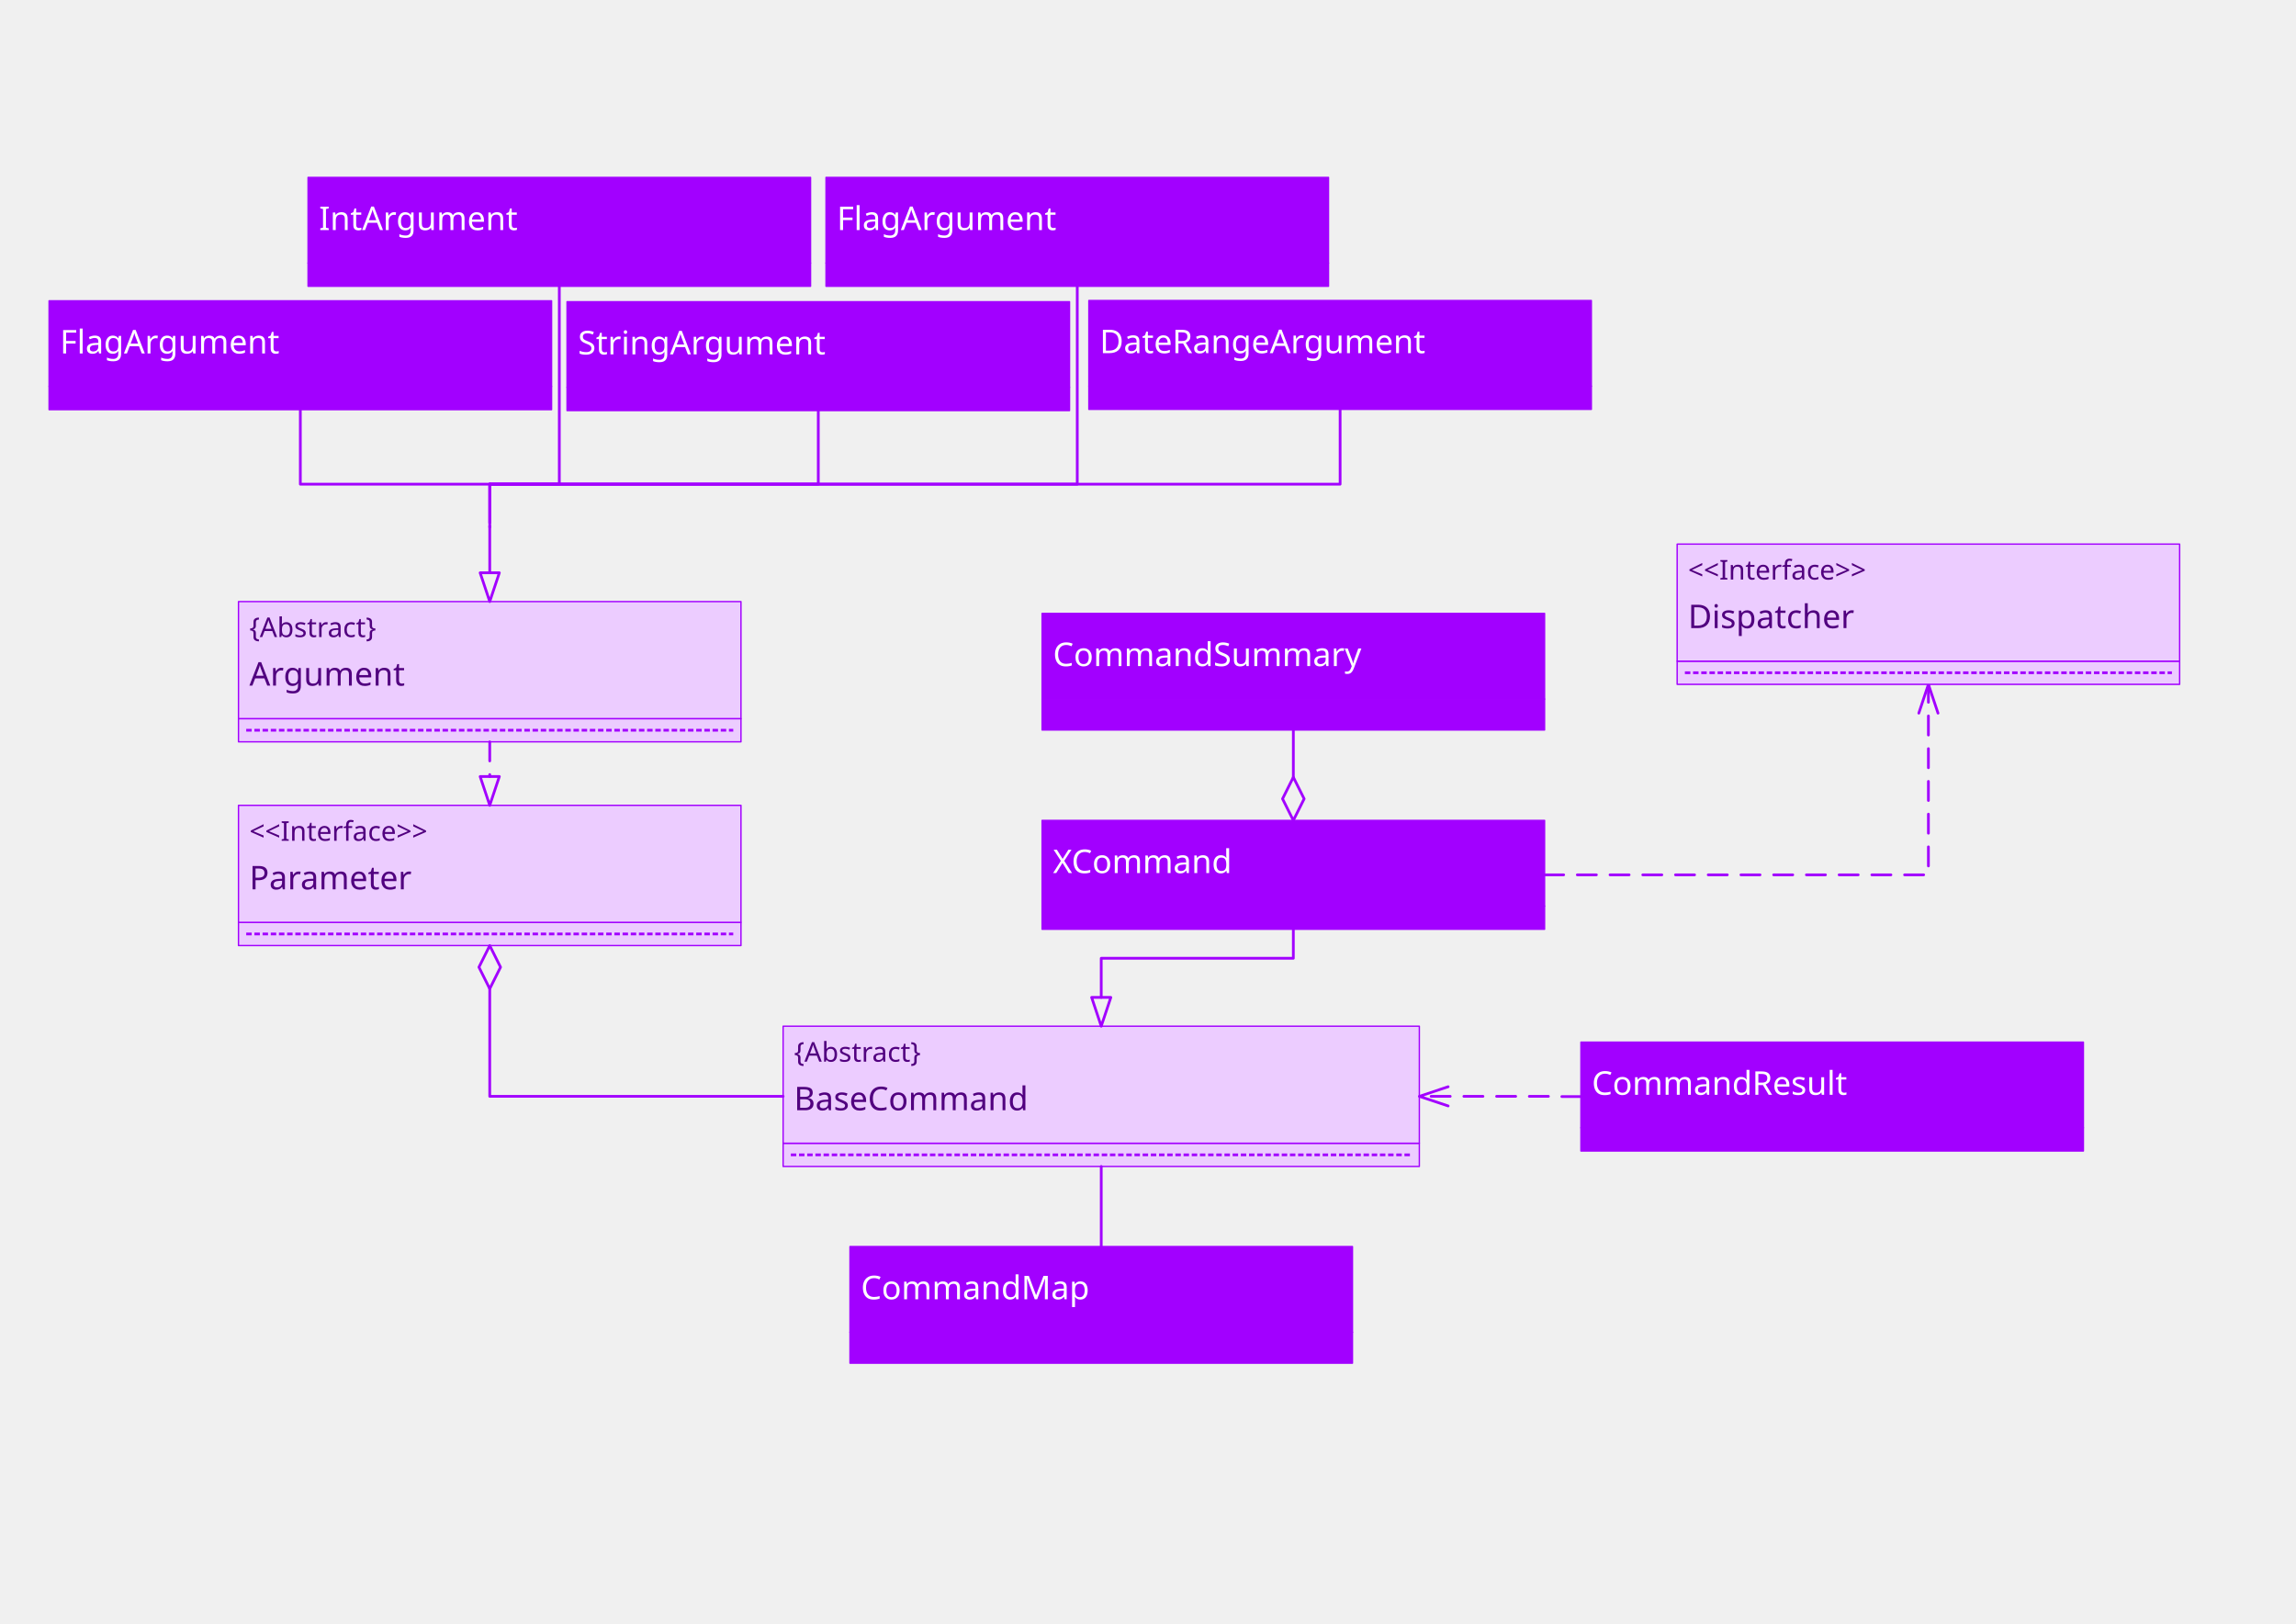
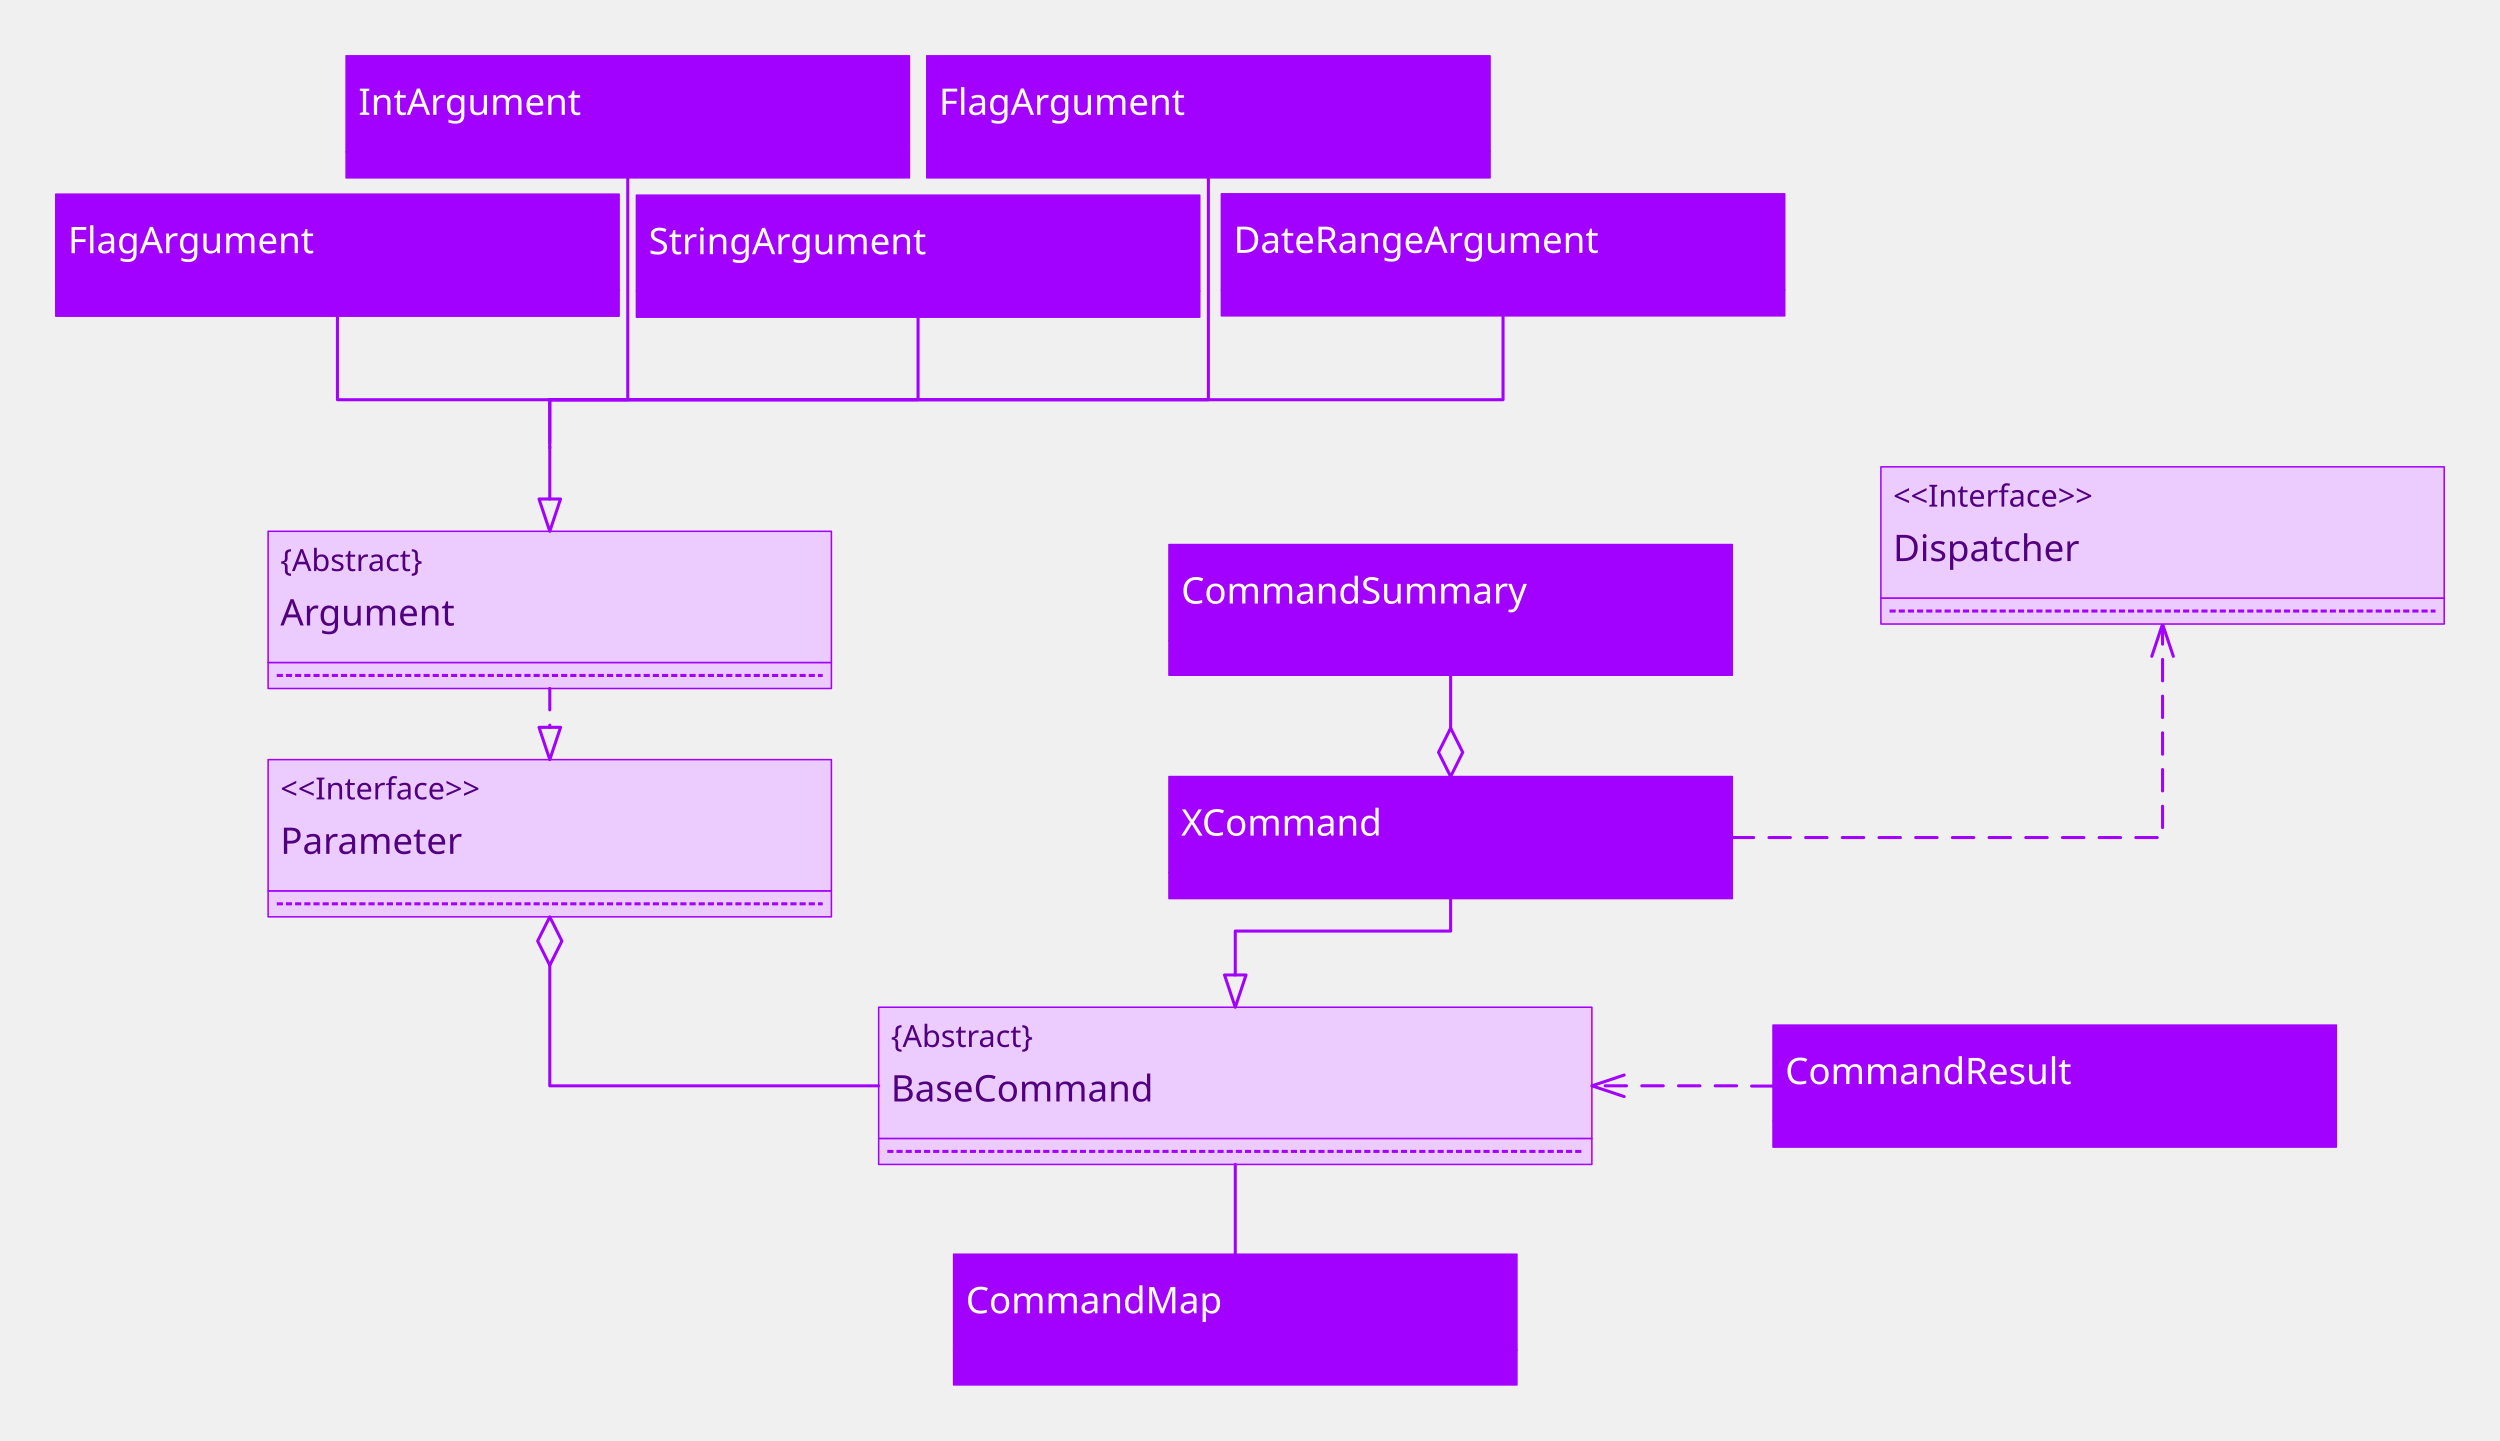
- <svg xmlns="http://www.w3.org/2000/svg" xmlns:xlink="http://www.w3.org/1999/xlink" width="11.693in" height="8.268in" viewBox="0 0 841.89 595.276" xml:space="preserve" color-interpolation-filters="sRGB" class="st15">
+ <svg xmlns="http://www.w3.org/2000/svg" xmlns:xlink="http://www.w3.org/1999/xlink" width="11.357in" height="6.545in" viewBox="0 0 817.728 471.222" xml:space="preserve" color-interpolation-filters="sRGB" class="st15">
  <style type="text/css">
	
		.st1 {fill:#ecccff;stroke:#a200ff;stroke-linecap:round;stroke-linejoin:round;stroke-width:0.5}
		.st2 {fill:#51007f;font-family:Source Code Pro;font-size:0.833em}
		.st3 {fill:#51007f;font-family:Source Code Pro;font-size:1em}
		.st4 {fill:#a200ff}
		.st5 {stroke:#a200ff;stroke-dasharray:2,1;stroke-linecap:butt;stroke-width:1}
		.st6 {fill:#a200ff;stroke:#a200ff;stroke-linecap:round;stroke-linejoin:round;stroke-width:0.5}
		.st7 {fill:#ffffff;font-family:Source Code Pro;font-size:1em}
		.st8 {marker-end:url(#mrkr14-44);stroke:#a200ff;stroke-dasharray:7,5;stroke-linecap:round;stroke-linejoin:round;stroke-width:1}
		.st9 {fill:#a200ff;fill-opacity:1;stroke:#a200ff;stroke-opacity:1;stroke-width:0.284}
		.st10 {stroke:#a200ff;stroke-linecap:round;stroke-linejoin:round;stroke-width:1}
		.st11 {marker-end:url(#mrkr14-44);stroke:#a200ff;stroke-linecap:round;stroke-linejoin:round;stroke-width:1}
		.st12 {marker-start:url(#mrkr22-160);stroke:#a200ff;stroke-linecap:round;stroke-linejoin:round;stroke-width:1}
		.st13 {fill:#1ba1e2}
		.st14 {marker-end:url(#mrkr12-170);stroke:#a200ff;stroke-dasharray:7,5;stroke-linecap:round;stroke-linejoin:round;stroke-width:1}
		.st15 {fill:none;fill-rule:evenodd;font-size:12px;overflow:visible;stroke-linecap:square;stroke-miterlimit:3}
	
	</style>
  <defs id="Markers">
    <g id="lend14">
      <path d="M 3 -1 L 0 0 L 3 1 L 3 -1 " style="stroke-linecap:round;stroke-linejoin:round;fill:none" />
    </g>
    <marker id="mrkr14-44" class="st9" refX="-10.56" orient="auto" markerUnits="strokeWidth" overflow="visible">
      <use xlink:href="#lend14" transform="scale(-3.52,-3.52) " />
    </marker>
    <g id="lend22">
      <path d="M 0 0 L 2.25 -1.125 L 4.5 0 L 2.25 1.125 L 0 0 " style="stroke-linecap:round;stroke-linejoin:round;fill:none" />
    </g>
    <marker id="mrkr22-160" class="st9" refX="15.48" orient="auto" markerUnits="strokeWidth" overflow="visible">
      <use xlink:href="#lend22" transform="scale(3.52) " />
    </marker>
    <g id="lend12">
      <path d="M 3 1 L 0 0 L 3 -1 " style="stroke-linecap:round;stroke-linejoin:round;fill:none" />
    </g>
    <marker id="mrkr12-170" class="st9" orient="auto" markerUnits="strokeWidth" overflow="visible">
      <use xlink:href="#lend12" transform="scale(-3.52,-3.52) " />
    </marker>
  </defs>
  <g>
-     <g id="group1-1" transform="translate(87.4488,-323.32)">
+     <g id="group1-1" transform="translate(87.6988,-246.043)">
      <g id="shape2-2">
-         <path d="M0 595.28 L184.25 595.28 L184.25 586.77 L0 586.77 L0 595.28 Z" class="st1" />
+         <path d="M0 471.22 L184.25 471.22 L184.25 462.72 L0 462.72 L0 471.22 Z" class="st1" />
      </g>
      <g id="shape3-4" transform="translate(0,-8.50394)">
-         <path d="M0 595.28 L184.25 595.28 L184.25 552.37 L0 552.37 L0 595.28 Z" class="st1" />
+         <path d="M0 471.22 L184.25 471.22 L184.25 428.31 L0 428.31 L0 471.22 Z" class="st1" />
      </g>
      <g id="shape4-6" transform="translate(0,-35.4076)">
-         <text x="4" y="592.27" class="st2">{Abstract}</text>
+         <text x="4" y="468.22" class="st2">{Abstract}</text>
      </g>
      <g id="shape5-8" transform="translate(175.748,-51.4113)">
				</g>
      <g id="shape1-9">
-         <text x="4" y="574.67" class="st3">Argument</text>
-       </g>
-     </g>
-     <g id="shape6-11" transform="translate(90.2835,-326.155)">
-       <path d="M0 593.86 L178.58 593.86 L0 593.86 Z" class="st4" />
-       <path d="M0 593.86 L178.58 593.86" class="st5" />
-     </g>
-     <g id="group7-14" transform="translate(18,-445.099)">
+         <text x="4" y="450.62" class="st3">Argument</text>
+       </g>
+     </g>
+     <g id="shape6-11" transform="translate(90.5335,-248.877)">
+       <path d="M0 469.8 L178.58 469.8 L0 469.8 Z" class="st4" />
+       <path d="M0 469.8 L178.58 469.8" class="st5" />
+     </g>
+     <g id="group7-14" transform="translate(18.25,-367.821)">
      <g id="shape8-15">
-         <path d="M0 595.28 L184.25 595.28 L184.25 586.77 L0 586.77 L0 595.28 Z" class="st6" />
+         <path d="M0 471.22 L184.25 471.22 L184.25 462.72 L0 462.72 L0 471.22 Z" class="st6" />
      </g>
      <g id="shape9-17" transform="translate(0,-8.50394)">
-         <path d="M0 595.28 L184.25 595.28 L184.25 563.87 L0 563.87 L0 595.28 Z" class="st6" />
+         <path d="M0 471.22 L184.25 471.22 L184.25 439.82 L0 439.82 L0 471.22 Z" class="st6" />
      </g>
      <g id="shape11-19" transform="translate(175.748,-39.9076)">
				</g>
      <g id="shape7-20">
-         <text x="4" y="574.67" class="st7">FlagArgument</text>
-       </g>
-     </g>
-     <g id="shape12-22" transform="translate(20.8346,-447.933)">
-       <path d="M0 593.86 L178.58 593.86 L0 593.86 Z" class="st4" />
-       <path d="M0 593.86 L178.58 593.86" class="st5" />
-     </g>
-     <g id="group13-25" transform="translate(87.4488,-248.627)">
+         <text x="4" y="450.62" class="st7">FlagArgument</text>
+       </g>
+     </g>
+     <g id="shape12-22" transform="translate(21.0846,-370.656)">
+       <path d="M0 469.8 L178.58 469.8 L0 469.8 Z" class="st4" />
+       <path d="M0 469.8 L178.58 469.8" class="st5" />
+     </g>
+     <g id="group13-25" transform="translate(87.6988,-171.35)">
      <g id="shape14-26">
-         <path d="M0 595.28 L184.25 595.28 L184.25 586.77 L0 586.77 L0 595.28 Z" class="st1" />
+         <path d="M0 471.22 L184.25 471.22 L184.25 462.72 L0 462.72 L0 471.22 Z" class="st1" />
      </g>
      <g id="shape15-28" transform="translate(0,-8.50394)">
-         <path d="M0 595.28 L184.25 595.28 L184.25 552.37 L0 552.37 L0 595.28 Z" class="st1" />
+         <path d="M0 471.22 L184.25 471.22 L184.25 428.31 L0 428.31 L0 471.22 Z" class="st1" />
      </g>
      <g id="shape16-30" transform="translate(0,-35.4076)">
-         <text x="4" y="592.27" class="st2">&lt;&lt;Interface&gt;&gt;</text>
+         <text x="4" y="468.22" class="st2">&lt;&lt;Interface&gt;&gt;</text>
      </g>
      <g id="shape17-32" transform="translate(175.748,-51.4113)">
				</g>
      <g id="shape13-33">
-         <text x="4" y="574.67" class="st3">Parameter</text>
-       </g>
-     </g>
-     <g id="shape18-35" transform="translate(90.2835,-251.462)">
-       <path d="M0 593.86 L178.58 593.86 L0 593.86 Z" class="st4" />
-       <path d="M0 593.86 L178.58 593.86" class="st5" />
-     </g>
-     <g id="group19-38" transform="translate(172.488,-323.32)">
+         <text x="4" y="450.62" class="st3">Parameter</text>
+       </g>
+     </g>
+     <g id="shape18-35" transform="translate(90.5335,-174.184)">
+       <path d="M0 469.8 L178.58 469.8 L0 469.8 Z" class="st4" />
+       <path d="M0 469.8 L178.58 469.8" class="st5" />
+     </g>
+     <g id="group19-38" transform="translate(172.738,-246.043)">
      <g id="shape19-39">
-         <path d="M7.09 595.28 L7.09 608" class="st8" />
-       </g>
-     </g>
-     <g id="group24-45" transform="translate(112.961,-490.342)">
+         <path d="M7.09 471.22 L7.09 483.94" class="st8" />
+       </g>
+     </g>
+     <g id="group24-45" transform="translate(113.211,-413.064)">
      <g id="shape25-46">
-         <path d="M0 595.28 L184.25 595.28 L184.25 586.77 L0 586.77 L0 595.28 Z" class="st6" />
+         <path d="M0 471.22 L184.25 471.22 L184.25 462.72 L0 462.72 L0 471.22 Z" class="st6" />
      </g>
      <g id="shape26-48" transform="translate(0,-8.50394)">
-         <path d="M0 595.28 L184.25 595.28 L184.25 563.87 L0 563.87 L0 595.28 Z" class="st6" />
+         <path d="M0 471.22 L184.25 471.22 L184.25 439.82 L0 439.82 L0 471.22 Z" class="st6" />
      </g>
      <g id="shape28-50" transform="translate(175.748,-39.9076)">
				</g>
      <g id="shape24-51">
-         <text x="4" y="574.67" class="st7">IntArgument</text>
-       </g>
-     </g>
-     <g id="shape29-53" transform="translate(115.795,-493.176)">
-       <path d="M0 593.86 L178.58 593.86 L0 593.86 Z" class="st4" />
-       <path d="M0 593.86 L178.58 593.86" class="st5" />
-     </g>
-     <g id="group30-56" transform="translate(207.921,-444.765)">
+         <text x="4" y="450.62" class="st7">IntArgument</text>
+       </g>
+     </g>
+     <g id="shape29-53" transform="translate(116.045,-415.899)">
+       <path d="M0 469.8 L178.58 469.8 L0 469.8 Z" class="st4" />
+       <path d="M0 469.8 L178.58 469.8" class="st5" />
+     </g>
+     <g id="group30-56" transform="translate(208.171,-367.487)">
      <g id="shape31-57">
-         <path d="M0 595.28 L184.25 595.28 L184.25 586.77 L0 586.77 L0 595.28 Z" class="st6" />
+         <path d="M0 471.22 L184.25 471.22 L184.25 462.72 L0 462.72 L0 471.22 Z" class="st6" />
      </g>
      <g id="shape32-59" transform="translate(0,-8.50394)">
-         <path d="M0 595.28 L184.25 595.28 L184.25 563.87 L0 563.87 L0 595.28 Z" class="st6" />
+         <path d="M0 471.22 L184.25 471.22 L184.25 439.82 L0 439.82 L0 471.22 Z" class="st6" />
      </g>
      <g id="shape34-61" transform="translate(175.748,-39.9076)">
				</g>
      <g id="shape30-62">
-         <text x="4" y="574.67" class="st7">StringArgument</text>
-       </g>
-     </g>
-     <g id="shape35-64" transform="translate(210.756,-447.599)">
-       <path d="M0 593.86 L178.58 593.86 L0 593.86 Z" class="st4" />
-       <path d="M0 593.86 L178.58 593.86" class="st5" />
-     </g>
-     <g id="group36-67" transform="translate(302.882,-490.342)">
+         <text x="4" y="450.62" class="st7">StringArgument</text>
+       </g>
+     </g>
+     <g id="shape35-64" transform="translate(211.006,-370.322)">
+       <path d="M0 469.8 L178.58 469.8 L0 469.8 Z" class="st4" />
+       <path d="M0 469.8 L178.58 469.8" class="st5" />
+     </g>
+     <g id="group36-67" transform="translate(303.132,-413.064)">
      <g id="shape37-68">
-         <path d="M0 595.28 L184.25 595.28 L184.25 586.77 L0 586.77 L0 595.28 Z" class="st6" />
+         <path d="M0 471.22 L184.25 471.22 L184.25 462.72 L0 462.72 L0 471.22 Z" class="st6" />
      </g>
      <g id="shape38-70" transform="translate(0,-8.50394)">
-         <path d="M0 595.28 L184.25 595.28 L184.25 563.87 L0 563.87 L0 595.28 Z" class="st6" />
+         <path d="M0 471.22 L184.25 471.22 L184.25 439.82 L0 439.82 L0 471.22 Z" class="st6" />
      </g>
      <g id="shape40-72" transform="translate(175.748,-39.9076)">
				</g>
      <g id="shape36-73">
-         <text x="4" y="574.67" class="st7">FlagArgument</text>
-       </g>
-     </g>
-     <g id="shape41-75" transform="translate(305.717,-493.176)">
-       <path d="M0 593.86 L178.58 593.86 L0 593.86 Z" class="st4" />
-       <path d="M0 593.86 L178.58 593.86" class="st5" />
-     </g>
-     <g id="group42-78" transform="translate(399.26,-445.21)">
+         <text x="4" y="450.62" class="st7">FlagArgument</text>
+       </g>
+     </g>
+     <g id="shape41-75" transform="translate(305.967,-415.899)">
+       <path d="M0 469.8 L178.58 469.8 L0 469.8 Z" class="st4" />
+       <path d="M0 469.8 L178.58 469.8" class="st5" />
+     </g>
+     <g id="group42-78" transform="translate(399.51,-367.932)">
      <g id="shape43-79">
-         <path d="M0 595.28 L184.25 595.28 L184.25 586.77 L0 586.77 L0 595.28 Z" class="st6" />
+         <path d="M0 471.22 L184.25 471.22 L184.25 462.72 L0 462.72 L0 471.22 Z" class="st6" />
      </g>
      <g id="shape44-81" transform="translate(0,-8.50394)">
-         <path d="M0 595.28 L184.25 595.28 L184.25 563.87 L0 563.87 L0 595.28 Z" class="st6" />
+         <path d="M0 471.22 L184.25 471.22 L184.25 439.82 L0 439.82 L0 471.22 Z" class="st6" />
      </g>
      <g id="shape46-83" transform="translate(175.748,-39.9076)">
				</g>
      <g id="shape42-84">
-         <text x="4" y="574.67" class="st7">DateRangeArgument</text>
-       </g>
-     </g>
-     <g id="shape47-86" transform="translate(402.094,-448.045)">
-       <path d="M0 593.86 L178.58 593.86 L0 593.86 Z" class="st4" />
-       <path d="M0 593.86 L178.58 593.86" class="st5" />
-     </g>
-     <g id="shape48-89" transform="translate(-415.701,193.302) rotate(-90)">
-       <path d="M0 595.28 L15.8 595.28" class="st10" />
-       <path d="M15.8 595.28 L15.8 620.79 L88.37 620.79" class="st10" />
-       <path d="M15.8 595.28 L15.8 525.83 L43.13 525.83" class="st10" />
-       <path d="M15.8 595.28 L15.8 715.75 L42.79 715.75" class="st10" />
-       <path d="M15.8 595.28 L15.8 810.71 L88.37 810.71" class="st10" />
-       <path d="M15.8 595.28 L15.8 907.09 L43.24 907.09" class="st10" />
-       <path d="M15.8 595.28 L1.63 595.28" class="st10" />
-     </g>
-     <g id="group49-98" transform="translate(172.488,-402.388)">
+         <text x="4" y="450.62" class="st7">DateRangeArgument</text>
+       </g>
+     </g>
+     <g id="shape47-86" transform="translate(402.344,-370.767)">
+       <path d="M0 469.8 L178.58 469.8 L0 469.8 Z" class="st4" />
+       <path d="M0 469.8 L178.58 469.8" class="st5" />
+     </g>
+     <g id="shape48-89" transform="translate(-291.397,146.526) rotate(-90)">
+       <path d="M0 471.22 L15.8 471.22" class="st10" />
+       <path d="M15.8 471.22 L15.8 496.73 L88.37 496.73" class="st10" />
+       <path d="M15.8 471.22 L15.8 401.77 L43.13 401.77" class="st10" />
+       <path d="M15.8 471.22 L15.8 591.69 L42.79 591.69" class="st10" />
+       <path d="M15.8 471.22 L15.8 686.65 L88.37 686.65" class="st10" />
+       <path d="M15.8 471.22 L15.8 783.03 L43.24 783.03" class="st10" />
+       <path d="M15.8 471.22 L1.63 471.22" class="st10" />
+     </g>
+     <g id="group49-98" transform="translate(172.738,-325.11)">
      <g id="shape49-99">
-         <path d="M7.09 595.28 L7.09 612.37" class="st11" />
-       </g>
-     </g>
-     <g id="group54-104" transform="translate(579.685,-173.315)">
+         <path d="M7.09 471.22 L7.09 488.32" class="st11" />
+       </g>
+     </g>
+     <g id="group54-104" transform="translate(579.935,-96.0377)">
      <g id="shape55-105">
-         <path d="M0 595.28 L184.25 595.28 L184.25 586.77 L0 586.77 L0 595.28 Z" class="st6" />
+         <path d="M0 471.22 L184.25 471.22 L184.25 462.72 L0 462.72 L0 471.22 Z" class="st6" />
      </g>
      <g id="shape56-107" transform="translate(0,-8.50394)">
-         <path d="M0 595.28 L184.25 595.28 L184.25 563.87 L0 563.87 L0 595.28 Z" class="st6" />
+         <path d="M0 471.22 L184.25 471.22 L184.25 439.82 L0 439.82 L0 471.22 Z" class="st6" />
      </g>
      <g id="shape58-109" transform="translate(175.748,-39.9076)">
				</g>
      <g id="shape54-110">
-         <text x="4" y="574.67" class="st7">CommandResult</text>
-       </g>
-     </g>
-     <g id="shape59-112" transform="translate(582.52,-176.15)">
-       <path d="M0 593.86 L178.58 593.86 L0 593.86 Z" class="st4" />
-       <path d="M0 593.86 L178.58 593.86" class="st5" />
-     </g>
-     <g id="group60-115" transform="translate(287.15,-167.646)">
+         <text x="4" y="450.62" class="st7">CommandResult</text>
+       </g>
+     </g>
+     <g id="shape59-112" transform="translate(582.77,-98.8723)">
+       <path d="M0 469.8 L178.58 469.8 L0 469.8 Z" class="st4" />
+       <path d="M0 469.8 L178.58 469.8" class="st5" />
+     </g>
+     <g id="group60-115" transform="translate(287.4,-90.3684)">
      <g id="shape61-116">
-         <path d="M0 595.28 L233.29 595.28 L233.29 586.77 L0 586.77 L0 595.28 Z" class="st1" />
+         <path d="M0 471.22 L233.29 471.22 L233.29 462.72 L0 462.72 L0 471.22 Z" class="st1" />
      </g>
      <g id="shape62-118" transform="translate(0,-8.50394)">
-         <path d="M0 595.28 L233.29 595.28 L233.29 552.37 L0 552.37 L0 595.28 Z" class="st1" />
+         <path d="M0 471.22 L233.29 471.22 L233.29 428.31 L0 428.31 L0 471.22 Z" class="st1" />
      </g>
      <g id="shape63-120" transform="translate(0,-35.4076)">
-         <text x="4" y="592.27" class="st2">{Abstract}</text>
+         <text x="4" y="468.22" class="st2">{Abstract}</text>
      </g>
      <g id="shape64-122" transform="translate(224.787,-51.4113)">
				</g>
      <g id="shape60-123">
-         <text x="4" y="574.67" class="st3">BaseCommand</text>
-       </g>
-     </g>
-     <g id="shape65-125" transform="translate(289.984,-170.481)">
-       <path d="M0 593.86 L227.62 593.86 L0 593.86 Z" class="st4" />
-       <path d="M0 593.86 L227.62 593.86" class="st5" />
-     </g>
-     <g id="group66-128" transform="translate(311.669,-95.5276)">
+         <text x="4" y="450.62" class="st3">BaseCommand</text>
+       </g>
+     </g>
+     <g id="shape65-125" transform="translate(290.234,-93.2031)">
+       <path d="M0 469.8 L227.62 469.8 L0 469.8 Z" class="st4" />
+       <path d="M0 469.8 L227.62 469.8" class="st5" />
+     </g>
+     <g id="group66-128" transform="translate(311.919,-18.25)">
      <g id="shape67-129">
-         <path d="M0 595.28 L184.25 595.28 L184.25 583.94 L0 583.94 L0 595.28 Z" class="st6" />
+         <path d="M0 471.22 L184.25 471.22 L184.25 459.88 L0 459.88 L0 471.22 Z" class="st6" />
      </g>
      <g id="shape68-131" transform="translate(0,-11.3386)">
-         <path d="M0 595.28 L184.25 595.28 L184.25 563.87 L0 563.87 L0 595.28 Z" class="st6" />
+         <path d="M0 471.22 L184.25 471.22 L184.25 439.82 L0 439.82 L0 471.22 Z" class="st6" />
      </g>
      <g id="shape70-133" transform="translate(175.748,-42.7423)">
				</g>
      <g id="shape66-134">
-         <text x="4" y="571.84" class="st7">CommandMap</text>
-       </g>
-     </g>
-     <g id="shape71-136" transform="translate(314.504,-98.3622)">
-       <path d="M0 593.86 L178.58 593.86 L0 593.86 Z" class="st4" />
-       <path d="M0 593.86 L178.58 593.86" class="st5" />
-     </g>
-     <g id="group72-139" transform="translate(396.709,-138.27)">
+         <text x="4" y="447.78" class="st7">CommandMap</text>
+       </g>
+     </g>
+     <g id="shape71-136" transform="translate(314.754,-21.0846)">
+       <path d="M0 469.8 L178.58 469.8 L0 469.8 Z" class="st4" />
+       <path d="M0 469.8 L178.58 469.8" class="st5" />
+     </g>
+     <g id="group72-139" transform="translate(396.959,-60.9923)">
      <g id="shape72-140">
-         <path d="M7.09 595.28 L7.09 574.11 L7.09 565.9" class="st10" />
-       </g>
-     </g>
-     <g id="group77-143" transform="translate(382.11,-254.602)">
+         <path d="M7.09 471.22 L7.09 450.06 L7.09 441.85" class="st10" />
+       </g>
+     </g>
+     <g id="group77-143" transform="translate(382.36,-177.324)">
      <g id="shape78-144">
-         <path d="M0 595.28 L184.25 595.28 L184.25 586.77 L0 586.77 L0 595.28 Z" class="st6" />
+         <path d="M0 471.22 L184.25 471.22 L184.25 462.72 L0 462.72 L0 471.22 Z" class="st6" />
      </g>
      <g id="shape79-146" transform="translate(0,-8.50394)">
-         <path d="M0 595.28 L184.25 595.28 L184.25 563.87 L0 563.87 L0 595.28 Z" class="st6" />
+         <path d="M0 471.22 L184.25 471.22 L184.25 439.82 L0 439.82 L0 471.22 Z" class="st6" />
      </g>
      <g id="shape81-148" transform="translate(175.748,-39.9076)">
				</g>
      <g id="shape77-149">
-         <text x="4" y="574.67" class="st7">XCommand</text>
-       </g>
-     </g>
-     <g id="shape82-151" transform="translate(384.945,-257.436)">
-       <path d="M0 593.86 L178.58 593.86 L0 593.86 Z" class="st4" />
-       <path d="M0 593.86 L178.58 593.86" class="st5" />
-     </g>
-     <g id="group83-154" transform="translate(467.15,-294.509)">
+         <text x="4" y="450.62" class="st7">XCommand</text>
+       </g>
+     </g>
+     <g id="shape82-151" transform="translate(385.195,-180.159)">
+       <path d="M0 469.8 L178.58 469.8 L0 469.8 Z" class="st4" />
+       <path d="M0 469.8 L178.58 469.8" class="st5" />
+     </g>
+     <g id="group83-154" transform="translate(467.4,-217.232)">
      <g id="shape83-155">
-         <path d="M7.09 579.8 L7.09 579.44 L7.09 562.13" class="st12" />
-       </g>
-     </g>
-     <g id="shape88-161" transform="translate(314.504,-101.197)">
-       <path d="M0 593.86 L178.58 593.86 L0 593.86 Z" class="st13" />
-       <path d="M0 593.86 L178.58 593.86" class="st5" />
-     </g>
-     <g id="group89-164" transform="translate(579.685,-186.224)">
+         <path d="M7.09 455.74 L7.09 455.38 L7.09 438.08" class="st12" />
+       </g>
+     </g>
+     <g id="shape88-161" transform="translate(314.754,-23.9193)">
+       <path d="M0 469.8 L178.58 469.8 L0 469.8 Z" class="st13" />
+       <path d="M0 469.8 L178.58 469.8" class="st5" />
+     </g>
+     <g id="group89-164" transform="translate(579.935,-108.946)">
      <g id="shape89-165">
-         <path d="M0 588.23 L-10.63 588.23 L-10.63 588.15 L-59.24 588.15" class="st14" />
-       </g>
-     </g>
-     <g id="group94-171" transform="translate(474.236,-254.602)">
+         <path d="M0 464.18 L-10.63 464.18 L-10.63 464.09 L-59.24 464.09" class="st14" />
+       </g>
+     </g>
+     <g id="group94-171" transform="translate(474.486,-177.324)">
      <g id="shape94-172">
-         <path d="M0 595.28 L0 605.91 L-70.44 605.91 L-70.44 620.26" class="st11" />
-       </g>
-     </g>
-     <g id="group99-177" transform="translate(566.362,-274.555)">
+         <path d="M0 471.22 L0 481.85 L-70.44 481.85 L-70.44 496.21" class="st11" />
+       </g>
+     </g>
+     <g id="group99-177" transform="translate(566.612,-197.278)">
      <g id="shape99-178">
-         <path d="M0 595.28 L140.74 595.28 L140.74 525.44" class="st14" />
-       </g>
-     </g>
-     <g id="group104-183" transform="translate(179.575,-248.627)">
+         <path d="M0 471.22 L140.74 471.22 L140.74 401.38" class="st14" />
+       </g>
+     </g>
+     <g id="group104-183" transform="translate(179.825,-171.35)">
      <g id="shape104-184">
-         <path d="M0 610.76 L0 611.12 L0 650.55 L107.57 650.55" class="st12" />
-       </g>
-     </g>
-     <g id="group109-189" transform="translate(382.11,-327.655)">
+         <path d="M0 486.7 L0 487.06 L0 526.5 L107.57 526.5" class="st12" />
+       </g>
+     </g>
+     <g id="group109-189" transform="translate(382.36,-250.377)">
      <g id="shape110-190">
-         <path d="M0 595.28 L184.25 595.28 L184.25 583.94 L0 583.94 L0 595.28 Z" class="st6" />
+         <path d="M0 471.22 L184.25 471.22 L184.25 459.88 L0 459.88 L0 471.22 Z" class="st6" />
      </g>
      <g id="shape111-192" transform="translate(0,-11.3386)">
-         <path d="M0 595.28 L184.25 595.28 L184.25 563.87 L0 563.87 L0 595.28 Z" class="st6" />
+         <path d="M0 471.22 L184.25 471.22 L184.25 439.82 L0 439.82 L0 471.22 Z" class="st6" />
      </g>
      <g id="shape113-194" transform="translate(175.748,-42.7423)">
				</g>
      <g id="shape109-195">
-         <text x="4" y="571.84" class="st7">CommandSummary</text>
-       </g>
-     </g>
-     <g id="shape114-197" transform="translate(384.945,-330.489)">
-       <path d="M0 593.86 L178.58 593.86 L0 593.86 Z" class="st4" />
-       <path d="M0 593.86 L178.58 593.86" class="st5" />
-     </g>
-     <g id="shape115-200" transform="translate(384.945,-333.324)">
-       <path d="M0 593.86 L178.58 593.86 L0 593.86 Z" class="st13" />
-       <path d="M0 593.86 L178.58 593.86" class="st5" />
-     </g>
-     <g id="group116-203" transform="translate(614.976,-344.395)">
+         <text x="4" y="447.78" class="st7">CommandSummary</text>
+       </g>
+     </g>
+     <g id="shape114-197" transform="translate(385.195,-253.212)">
+       <path d="M0 469.8 L178.58 469.8 L0 469.8 Z" class="st4" />
+       <path d="M0 469.8 L178.58 469.8" class="st5" />
+     </g>
+     <g id="shape115-200" transform="translate(385.195,-256.046)">
+       <path d="M0 469.8 L178.58 469.8 L0 469.8 Z" class="st13" />
+       <path d="M0 469.8 L178.58 469.8" class="st5" />
+     </g>
+     <g id="group116-203" transform="translate(615.226,-267.117)">
      <g id="shape117-204">
-         <path d="M0 595.28 L184.25 595.28 L184.25 586.77 L0 586.77 L0 595.28 Z" class="st1" />
+         <path d="M0 471.22 L184.25 471.22 L184.25 462.72 L0 462.72 L0 471.22 Z" class="st1" />
      </g>
      <g id="shape118-206" transform="translate(0,-8.50394)">
-         <path d="M0 595.28 L184.25 595.28 L184.25 552.37 L0 552.37 L0 595.28 Z" class="st1" />
+         <path d="M0 471.22 L184.25 471.22 L184.25 428.31 L0 428.31 L0 471.22 Z" class="st1" />
      </g>
      <g id="shape119-208" transform="translate(0,-35.4076)">
-         <text x="4" y="592.27" class="st2">&lt;&lt;Interface&gt;&gt;</text>
+         <text x="4" y="468.22" class="st2">&lt;&lt;Interface&gt;&gt;</text>
      </g>
      <g id="shape120-210" transform="translate(175.748,-51.4113)">
				</g>
      <g id="shape116-211">
-         <text x="4" y="574.67" class="st3">Dispatcher</text>
-       </g>
-     </g>
-     <g id="shape121-213" transform="translate(617.811,-347.23)">
-       <path d="M0 593.86 L178.58 593.86 L0 593.86 Z" class="st4" />
-       <path d="M0 593.86 L178.58 593.86" class="st5" />
+         <text x="4" y="450.62" class="st3">Dispatcher</text>
+       </g>
+     </g>
+     <g id="shape121-213" transform="translate(618.061,-269.952)">
+       <path d="M0 469.8 L178.58 469.8 L0 469.8 Z" class="st4" />
+       <path d="M0 469.8 L178.58 469.8" class="st5" />
    </g>
  </g>
</svg>
